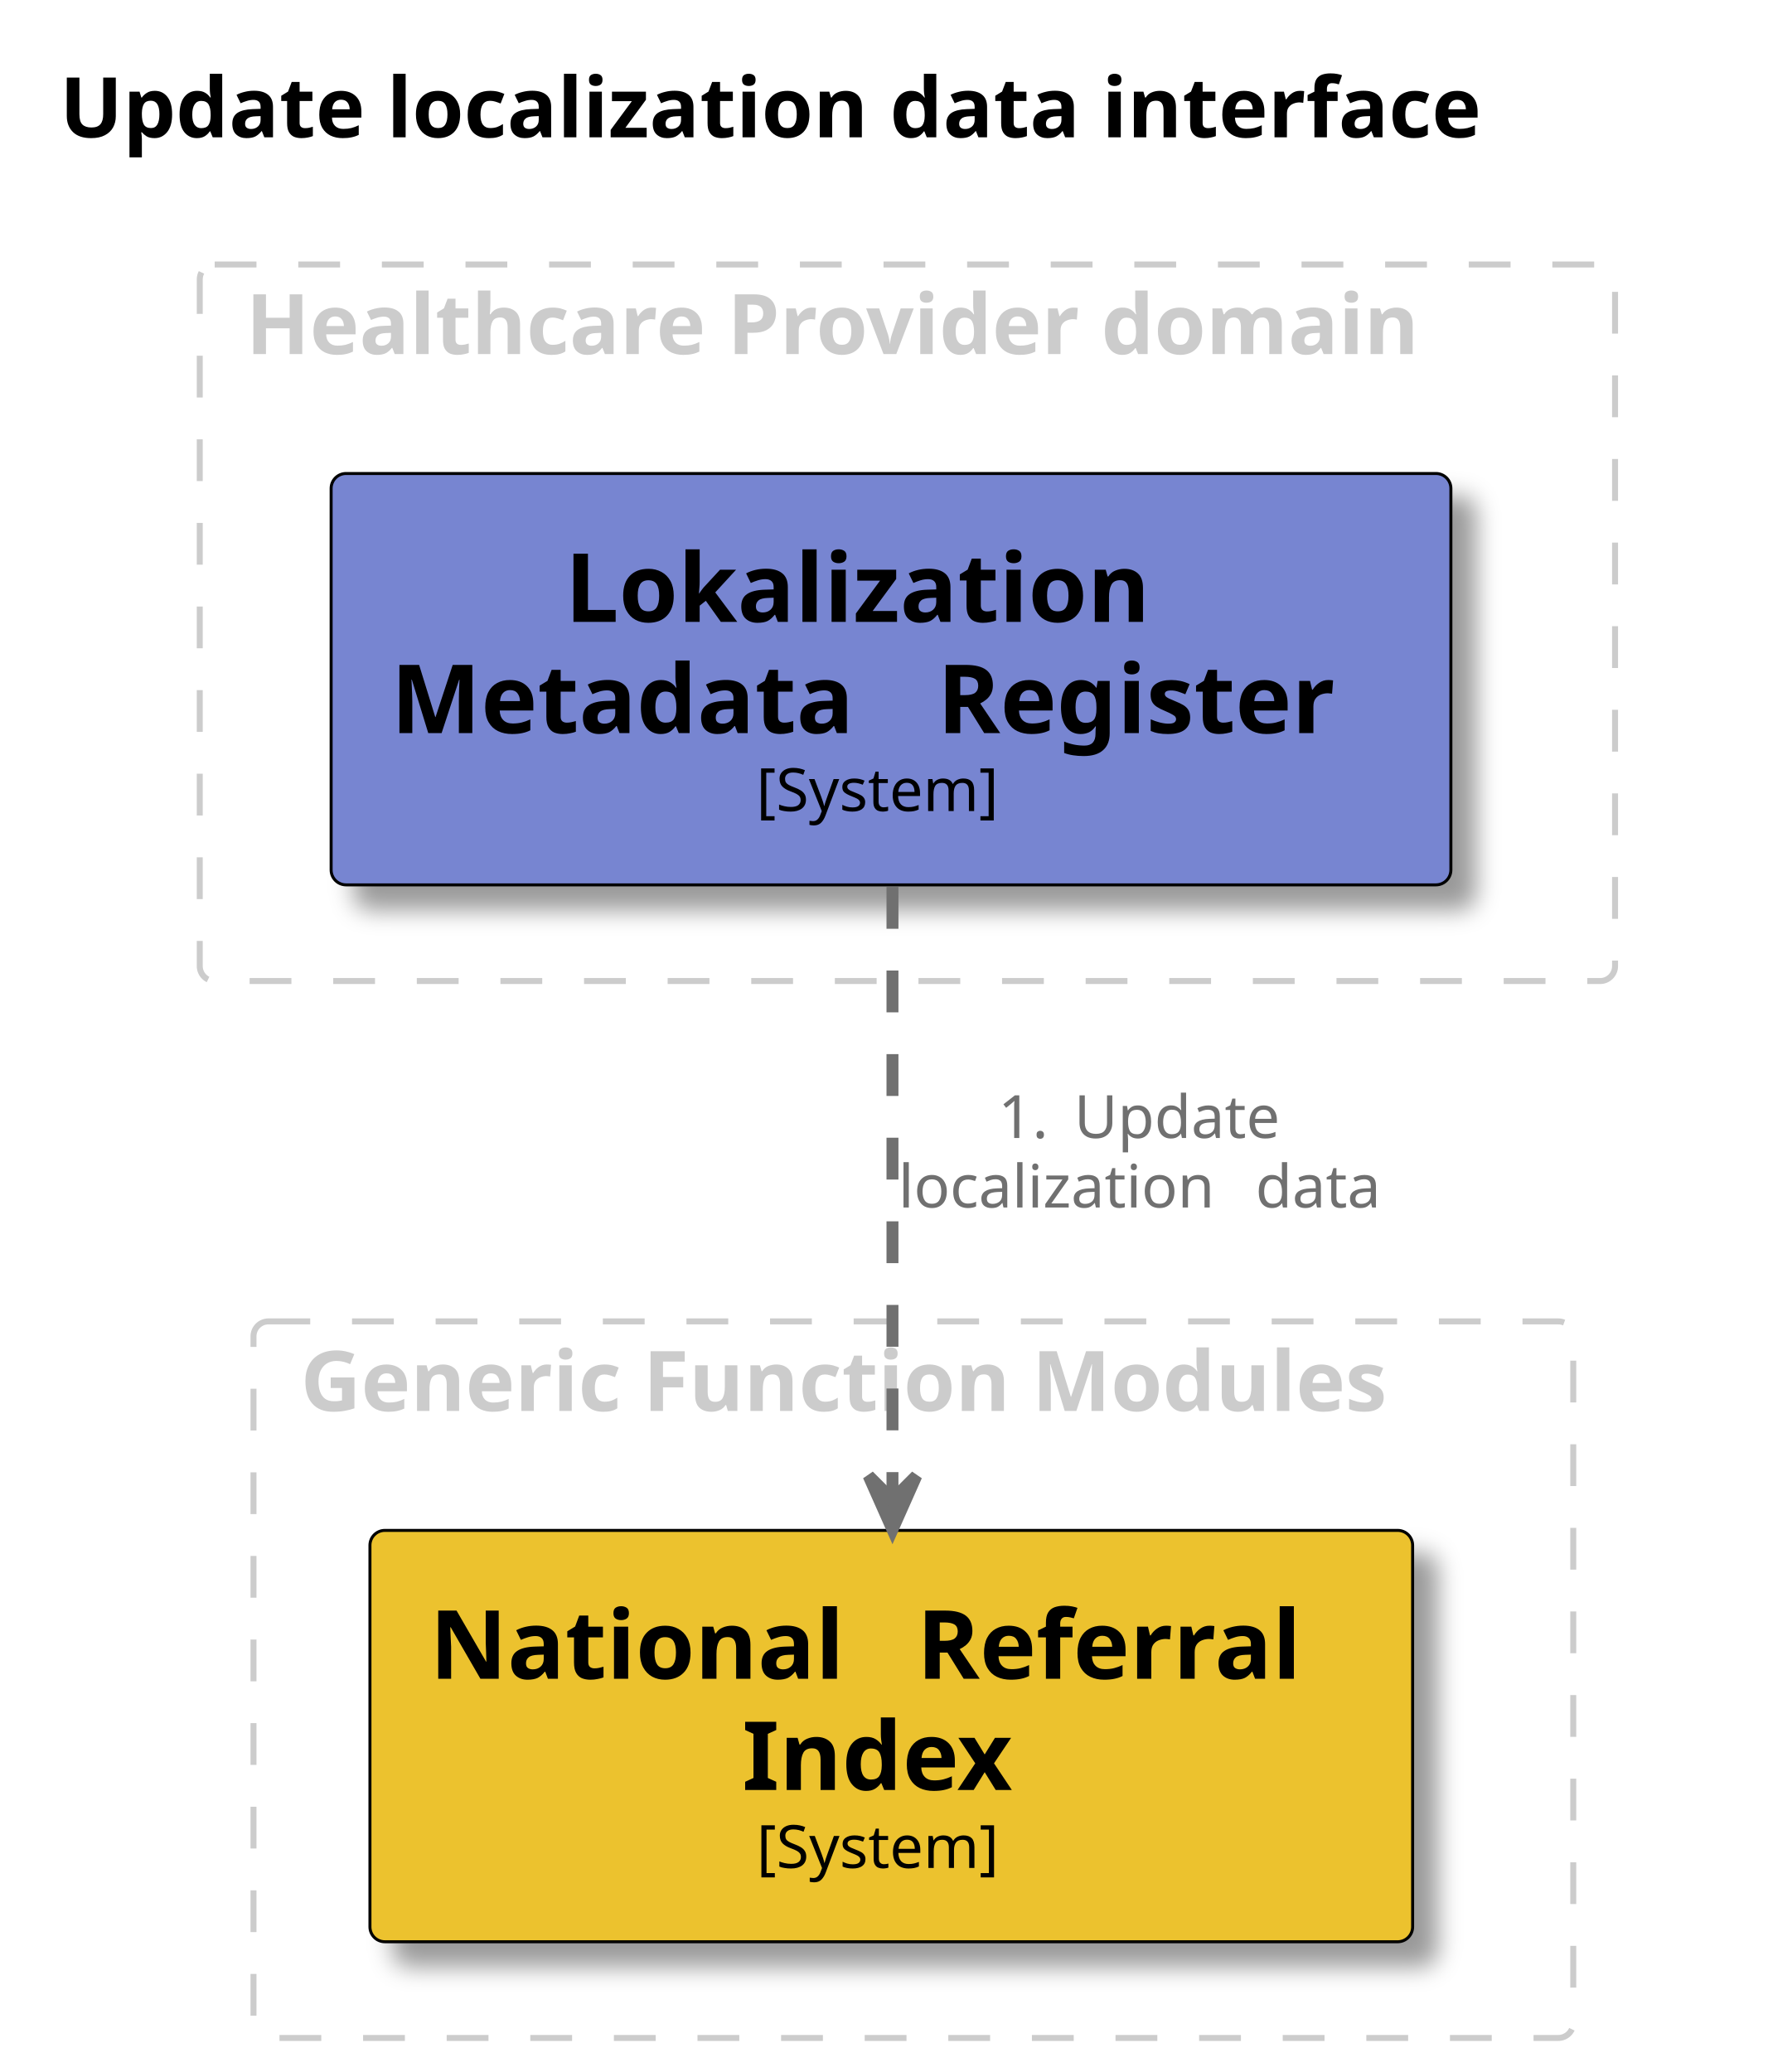
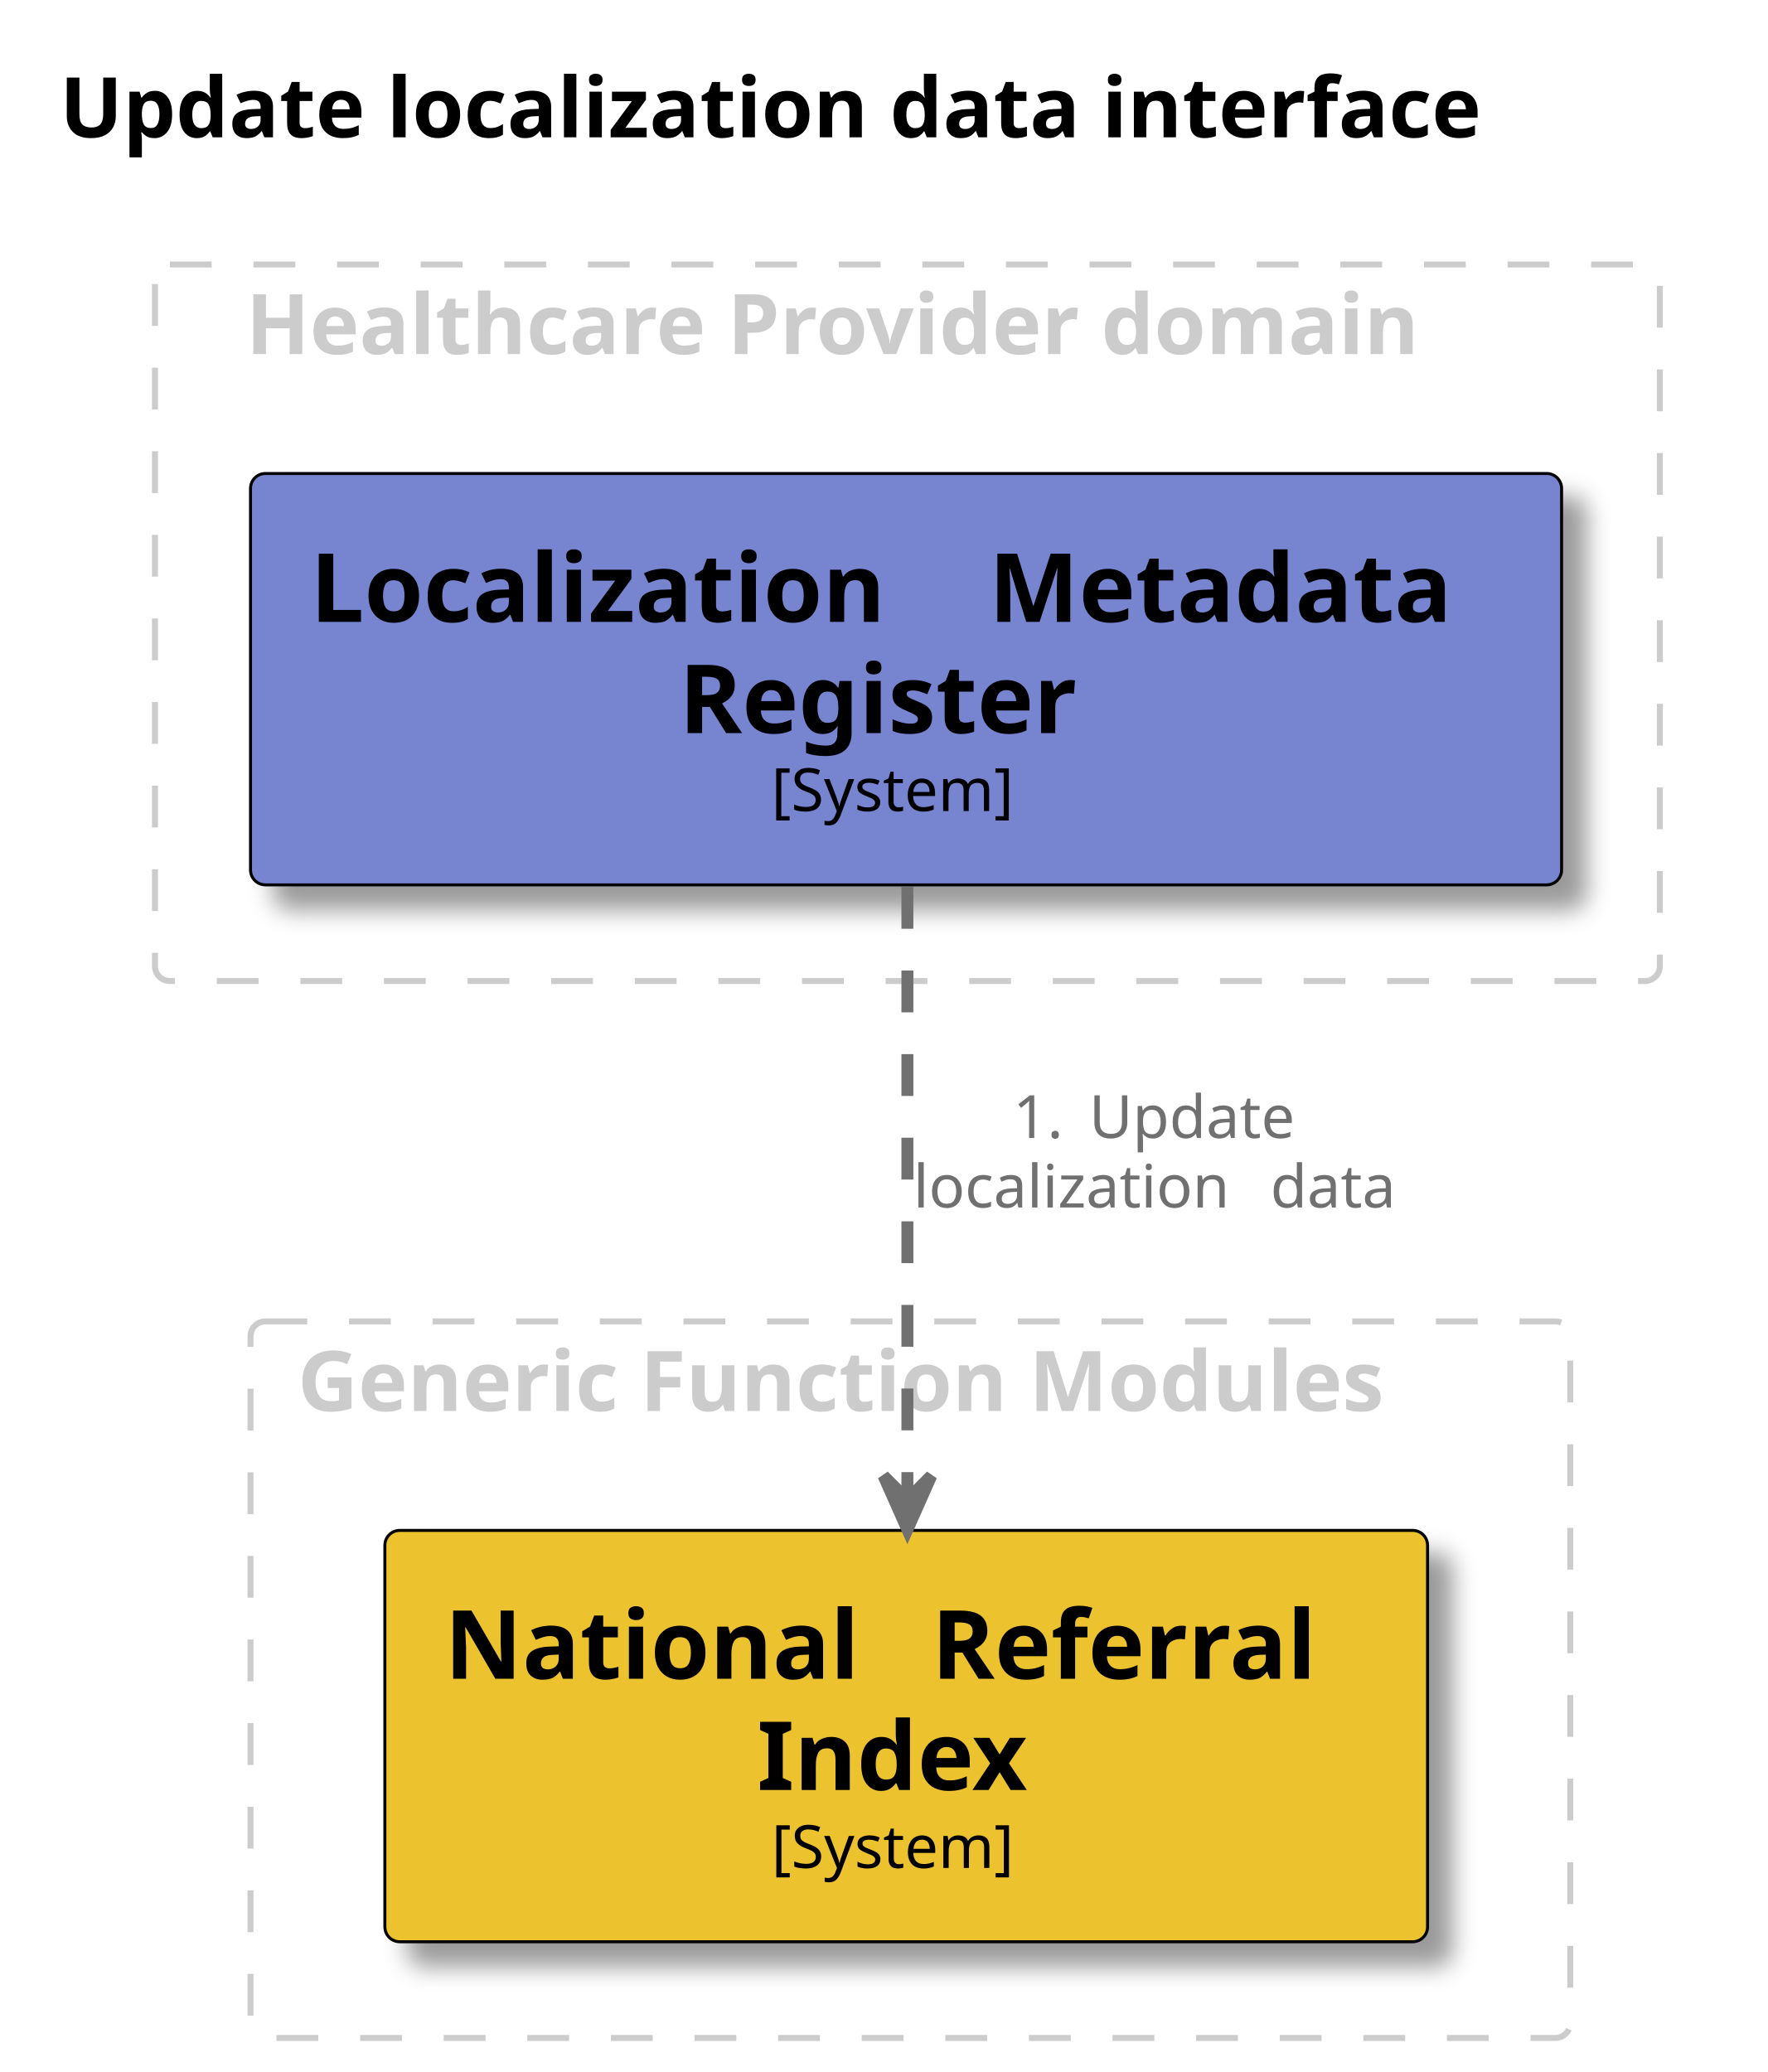
<svg xmlns="http://www.w3.org/2000/svg" contentStyleType="text/css" height="347px" preserveAspectRatio="none" style="width:296px;height:347px;background:#FFFFFF;" version="1.1" viewBox="0 0 296 347" width="296px" zoomAndPan="magnify">
  <defs>
-     <filter height="300%" id="fzoz6ouv0z6i3" width="300%" x="-1" y="-1">
+     <filter height="300%" id="finfzwy0nfcj1" width="300%" x="-1" y="-1">
      <feGaussianBlur result="blurOut" stdDeviation="2.0" />
      <feColorMatrix in="blurOut" result="blurOut2" type="matrix" values="0 0 0 0 0 0 0 0 0 0 0 0 0 0 0 0 0 0 .4 0" />
      <feOffset dx="4.0" dy="4.0" in="blurOut2" result="blurOut3" />
      <feBlend in="SourceGraphic" in2="blurOut3" mode="normal" />
    </filter>
  </defs>
  <g>
    <text fill="#000000" font-family="sans-serif" font-size="14" font-weight="bold" lengthAdjust="spacing" textLength="268.898" x="10" y="22.995">Update localization data interface</text>
    <g id="cluster_group1">
-       <rect fill="none" height="120" rx="2.5" ry="2.5" style="stroke:#CCCCCC;stroke-width:1.0;stroke-dasharray:7.0,7.0;" width="221" x="42.449" y="221.297" />
-       <text fill="#CCCCCC" font-family="sans-serif" font-size="14" font-weight="bold" lengthAdjust="spacing" textLength="205.235" x="50.331" y="236.292">Generic Function Modules</text>
+       <rect fill="none" height="120" rx="2.5" ry="2.5" style="stroke:#CCCCCC;stroke-width:1.0;stroke-dasharray:7.0,7.0;" width="221" x="41.949" y="221.297" />
+       <text fill="#CCCCCC" font-family="sans-serif" font-size="14" font-weight="bold" lengthAdjust="spacing" textLength="205.235" x="49.831" y="236.292">Generic Function Modules</text>
    </g>
    <g id="cluster_group2">
-       <rect fill="none" height="120" rx="2.5" ry="2.5" style="stroke:#CCCCCC;stroke-width:1.0;stroke-dasharray:7.0,7.0;" width="237" x="33.449" y="44.297" />
+       <rect fill="none" height="120" rx="2.5" ry="2.5" style="stroke:#CCCCCC;stroke-width:1.0;stroke-dasharray:7.0,7.0;" width="252" x="25.949" y="44.297" />
      <text fill="#CCCCCC" font-family="sans-serif" font-size="14" font-weight="bold" lengthAdjust="spacing" textLength="221.58" x="41.159" y="59.292">Healthcare Provider domain</text>
    </g>
    <g id="elem_NationalReferralIndex">
-       <rect fill="#ECC22E" filter="url(#fzoz6ouv0z6i3)" height="68.891" rx="2.5" ry="2.5" style="stroke:#000000;stroke-width:0.5;" width="174.602" x="61.949" y="256.297" />
-       <text fill="#000000" font-family="sans-serif" font-size="16" font-weight="bold" lengthAdjust="spacing" textLength="75.984" x="71.949" y="281.148">National</text>
-       <text fill="#000000" font-family="sans-serif" font-size="16" font-weight="bold" lengthAdjust="spacing" textLength="5.57" x="147.934" y="281.148"> </text>
-       <text fill="#000000" font-family="sans-serif" font-size="16" font-weight="bold" lengthAdjust="spacing" textLength="73.047" x="153.504" y="281.148">Referral</text>
-       <text fill="#000000" font-family="sans-serif" font-size="16" font-weight="bold" lengthAdjust="spacing" textLength="49.969" x="124.266" y="299.773">Index</text>
-       <text fill="#000000" font-family="sans-serif" font-size="10" lengthAdjust="spacing" textLength="45.093" x="126.704" y="312.829">[System]</text>
+       <rect fill="#ECC22E" filter="url(#finfzwy0nfcj1)" height="68.891" rx="2.5" ry="2.5" style="stroke:#000000;stroke-width:0.5;" width="174.602" x="64.449" y="256.297" />
+       <text fill="#000000" font-family="sans-serif" font-size="16" font-weight="bold" lengthAdjust="spacing" textLength="75.984" x="74.449" y="281.148">National</text>
+       <text fill="#000000" font-family="sans-serif" font-size="16" font-weight="bold" lengthAdjust="spacing" textLength="5.57" x="150.434" y="281.148"> </text>
+       <text fill="#000000" font-family="sans-serif" font-size="16" font-weight="bold" lengthAdjust="spacing" textLength="73.047" x="156.004" y="281.148">Referral</text>
+       <text fill="#000000" font-family="sans-serif" font-size="16" font-weight="bold" lengthAdjust="spacing" textLength="49.969" x="126.766" y="299.773">Index</text>
+       <text fill="#000000" font-family="sans-serif" font-size="10" lengthAdjust="spacing" textLength="45.093" x="129.204" y="312.829">[System]</text>
    </g>
-     <g id="elem_LokalizationMetadataRegister">
-       <rect fill="#7785D1" filter="url(#fzoz6ouv0z6i3)" height="68.891" rx="2.5" ry="2.5" style="stroke:#000000;stroke-width:0.5;" width="187.508" x="55.449" y="79.297" />
-       <text fill="#000000" font-family="sans-serif" font-size="16" font-weight="bold" lengthAdjust="spacing" textLength="109.219" x="94.594" y="104.148">Lokalization</text>
-       <text fill="#000000" font-family="sans-serif" font-size="16" font-weight="bold" lengthAdjust="spacing" textLength="85.914" x="65.449" y="122.773">Metadata</text>
-       <text fill="#000000" font-family="sans-serif" font-size="16" font-weight="bold" lengthAdjust="spacing" textLength="5.57" x="151.363" y="122.773"> </text>
-       <text fill="#000000" font-family="sans-serif" font-size="16" font-weight="bold" lengthAdjust="spacing" textLength="76.023" x="156.934" y="122.773">Register</text>
-       <text fill="#000000" font-family="sans-serif" font-size="10" lengthAdjust="spacing" textLength="45.093" x="126.657" y="135.829">[System]</text>
+     <g id="elem_LocalizationMetadataRegister">
+       <rect fill="#7785D1" filter="url(#finfzwy0nfcj1)" height="68.891" rx="2.5" ry="2.5" style="stroke:#000000;stroke-width:0.5;" width="219.547" x="41.949" y="79.297" />
+       <text fill="#000000" font-family="sans-serif" font-size="16" font-weight="bold" lengthAdjust="spacing" textLength="108.062" x="51.949" y="104.148">Localization</text>
+       <text fill="#000000" font-family="sans-serif" font-size="16" font-weight="bold" lengthAdjust="spacing" textLength="5.57" x="160.012" y="104.148"> </text>
+       <text fill="#000000" font-family="sans-serif" font-size="16" font-weight="bold" lengthAdjust="spacing" textLength="85.914" x="165.582" y="104.148">Metadata</text>
+       <text fill="#000000" font-family="sans-serif" font-size="16" font-weight="bold" lengthAdjust="spacing" textLength="76.023" x="113.711" y="122.773">Register</text>
+       <text fill="#000000" font-family="sans-serif" font-size="10" lengthAdjust="spacing" textLength="45.093" x="129.176" y="135.829">[System]</text>
    </g>
-     <g id="link_LokalizationMetadataRegister_NationalReferralIndex">
-       <path d="M149.449,148.537 C149.449,179.527 149.449,219.207 149.449,250.157 " fill="none" id="LokalizationMetadataRegister-to-NationalReferralIndex" style="stroke:#707070;stroke-width:2.0;stroke-dasharray:7.0,7.0;" />
-       <polygon fill="#707070" points="149.449,256.157,153.449,247.157,149.449,251.157,145.449,247.157,149.449,256.157" style="stroke:#707070;stroke-width:2.0;" />
-       <text fill="#707070" font-family="sans-serif" font-size="10" lengthAdjust="spacing" textLength="9.541" x="167.139" y="190.579">1.</text>
-       <text fill="#707070" font-family="sans-serif" font-size="10" lengthAdjust="spacing" textLength="3.179" x="176.68" y="190.579"> </text>
-       <text fill="#707070" font-family="sans-serif" font-size="10" lengthAdjust="spacing" textLength="36.216" x="179.858" y="190.579">Update</text>
-       <text fill="#707070" font-family="sans-serif" font-size="10" lengthAdjust="spacing" textLength="56.611" x="150.449" y="202.22">localization</text>
-       <text fill="#707070" font-family="sans-serif" font-size="10" lengthAdjust="spacing" textLength="3.179" x="207.06" y="202.22"> </text>
-       <text fill="#707070" font-family="sans-serif" font-size="10" lengthAdjust="spacing" textLength="22.524" x="210.239" y="202.22">data</text>
+     <g id="link_LocalizationMetadataRegister_NationalReferralIndex">
+       <path d="M151.949,148.537 C151.949,179.527 151.949,219.207 151.949,250.157 " fill="none" id="LocalizationMetadataRegister-to-NationalReferralIndex" style="stroke:#707070;stroke-width:2.0;stroke-dasharray:7.0,7.0;" />
+       <polygon fill="#707070" points="151.949,256.157,155.949,247.157,151.949,251.157,147.949,247.157,151.949,256.157" style="stroke:#707070;stroke-width:2.0;" />
+       <text fill="#707070" font-family="sans-serif" font-size="10" lengthAdjust="spacing" textLength="9.541" x="169.639" y="190.579">1.</text>
+       <text fill="#707070" font-family="sans-serif" font-size="10" lengthAdjust="spacing" textLength="3.179" x="179.18" y="190.579"> </text>
+       <text fill="#707070" font-family="sans-serif" font-size="10" lengthAdjust="spacing" textLength="36.216" x="182.358" y="190.579">Update</text>
+       <text fill="#707070" font-family="sans-serif" font-size="10" lengthAdjust="spacing" textLength="56.611" x="152.949" y="202.22">localization</text>
+       <text fill="#707070" font-family="sans-serif" font-size="10" lengthAdjust="spacing" textLength="3.179" x="209.56" y="202.22"> </text>
+       <text fill="#707070" font-family="sans-serif" font-size="10" lengthAdjust="spacing" textLength="22.524" x="212.739" y="202.22">data</text>
    </g>
  </g>
</svg>
